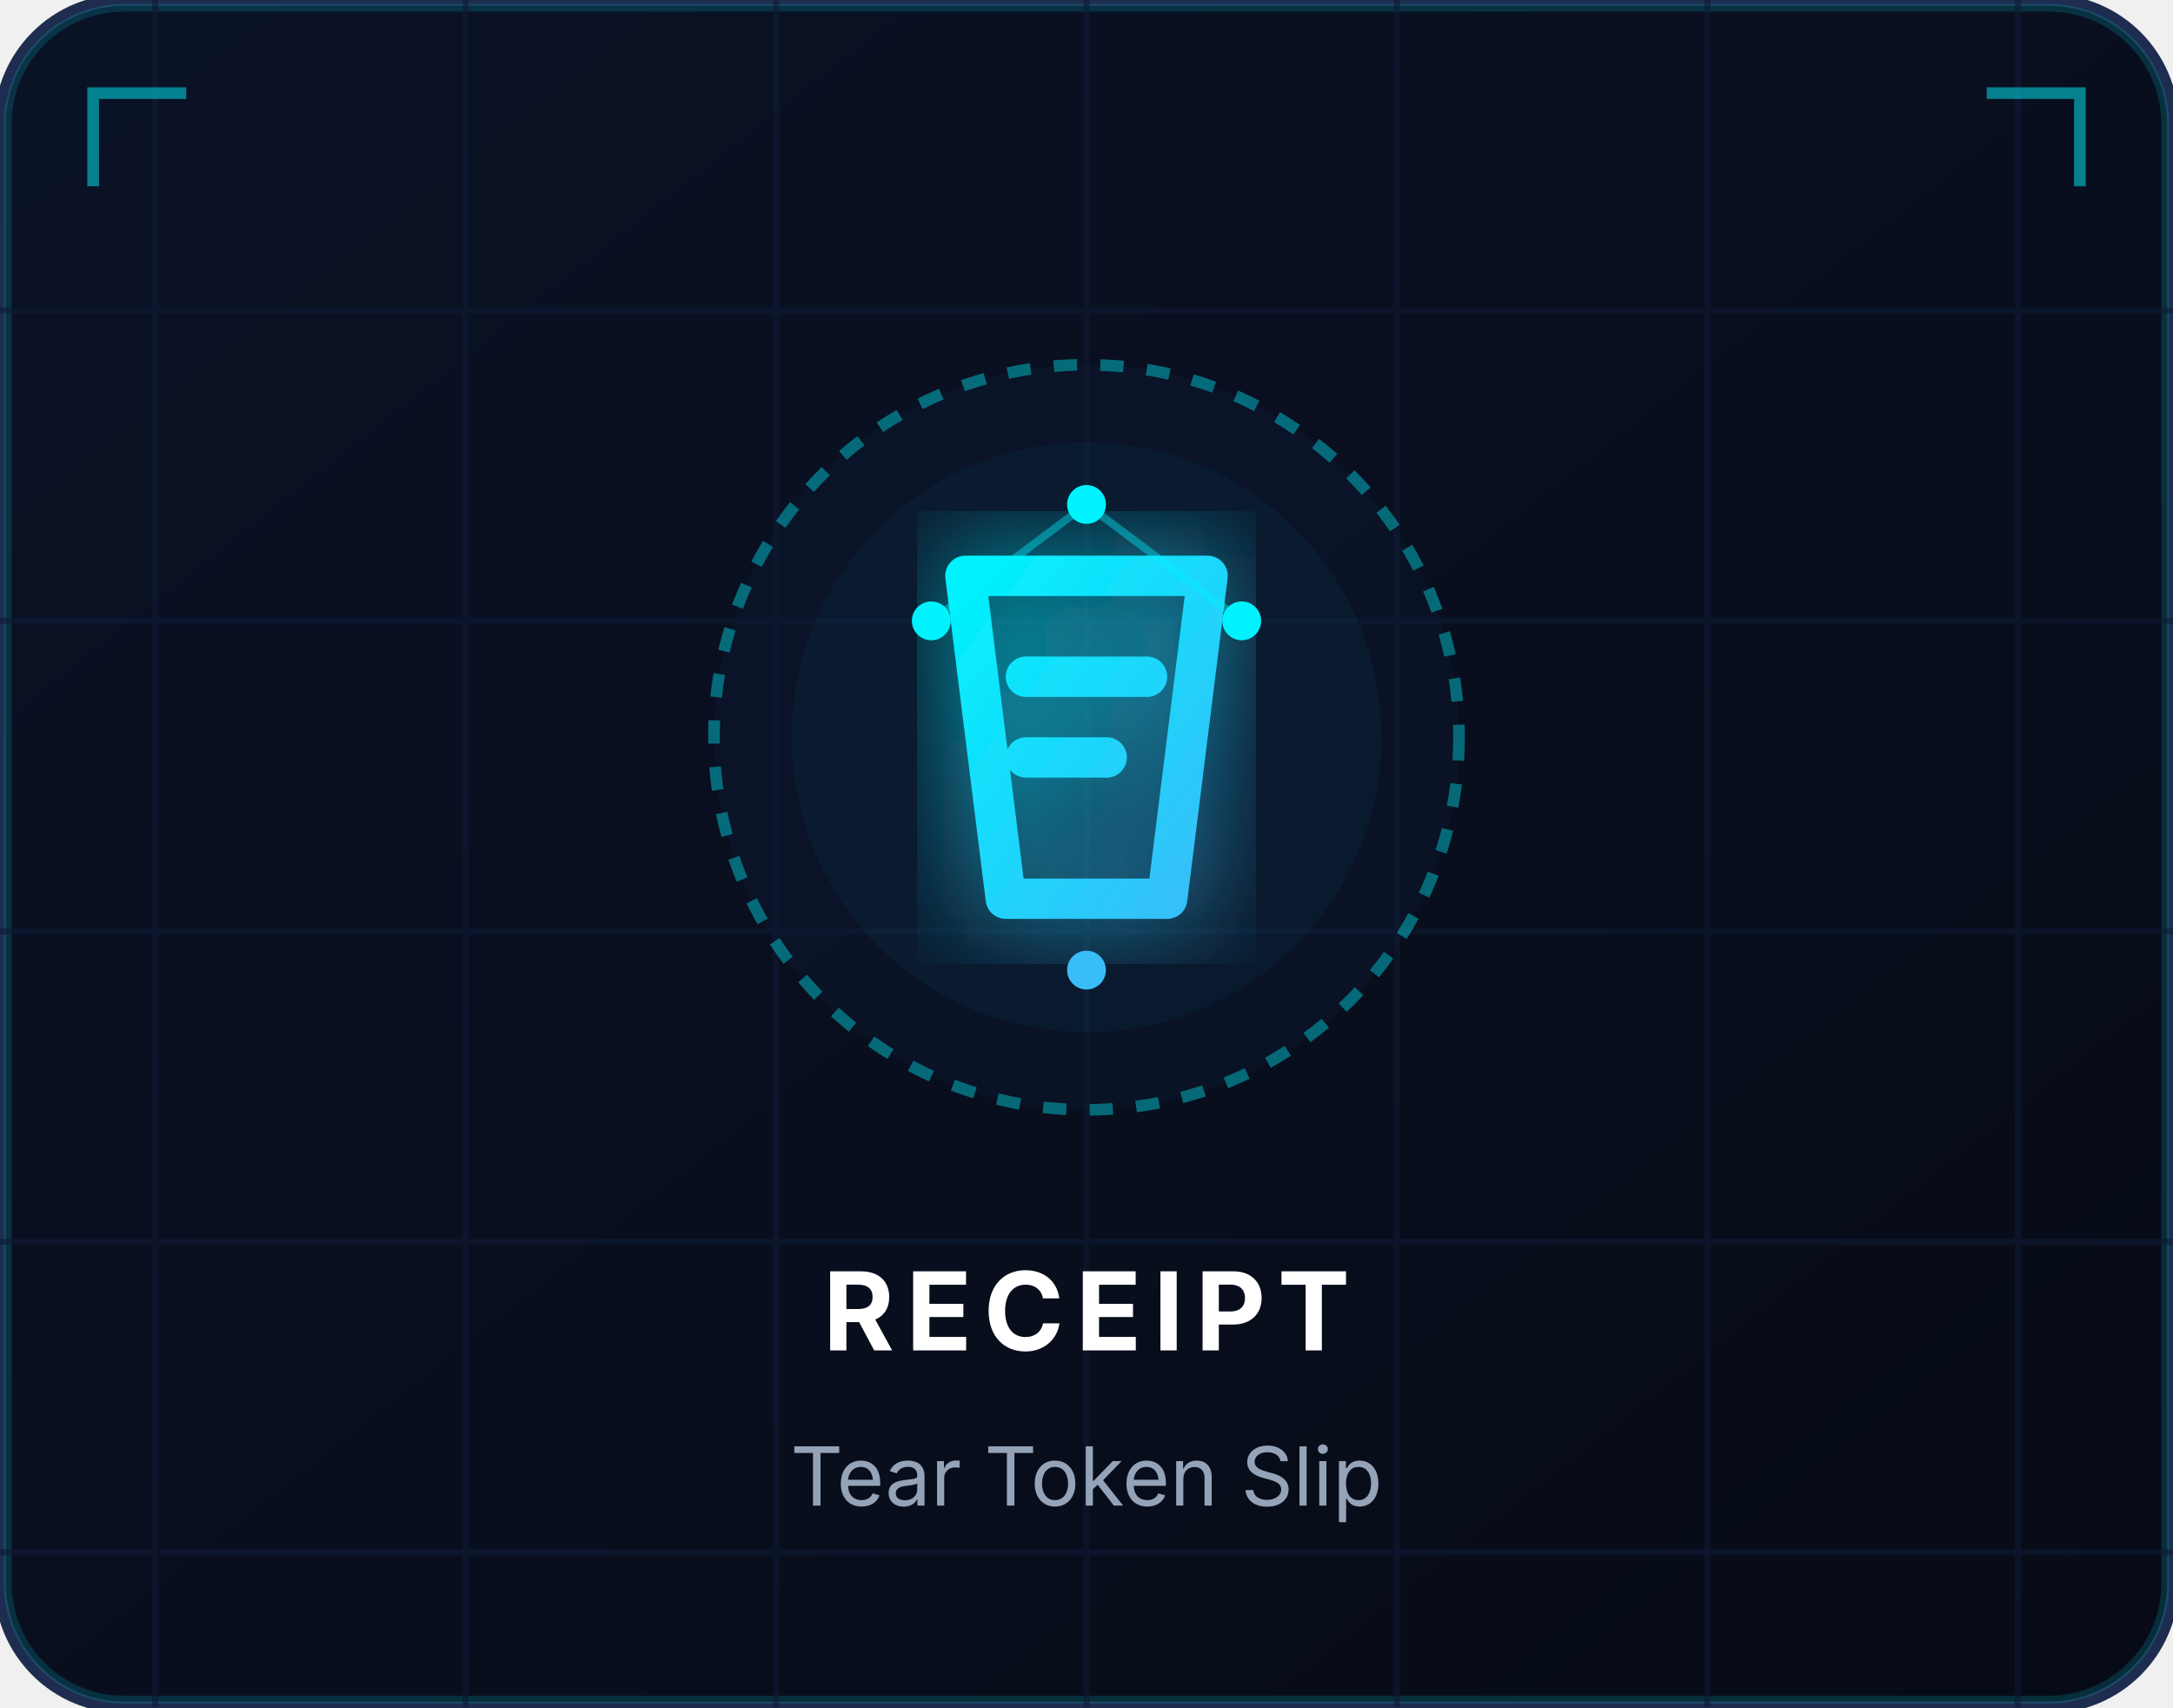
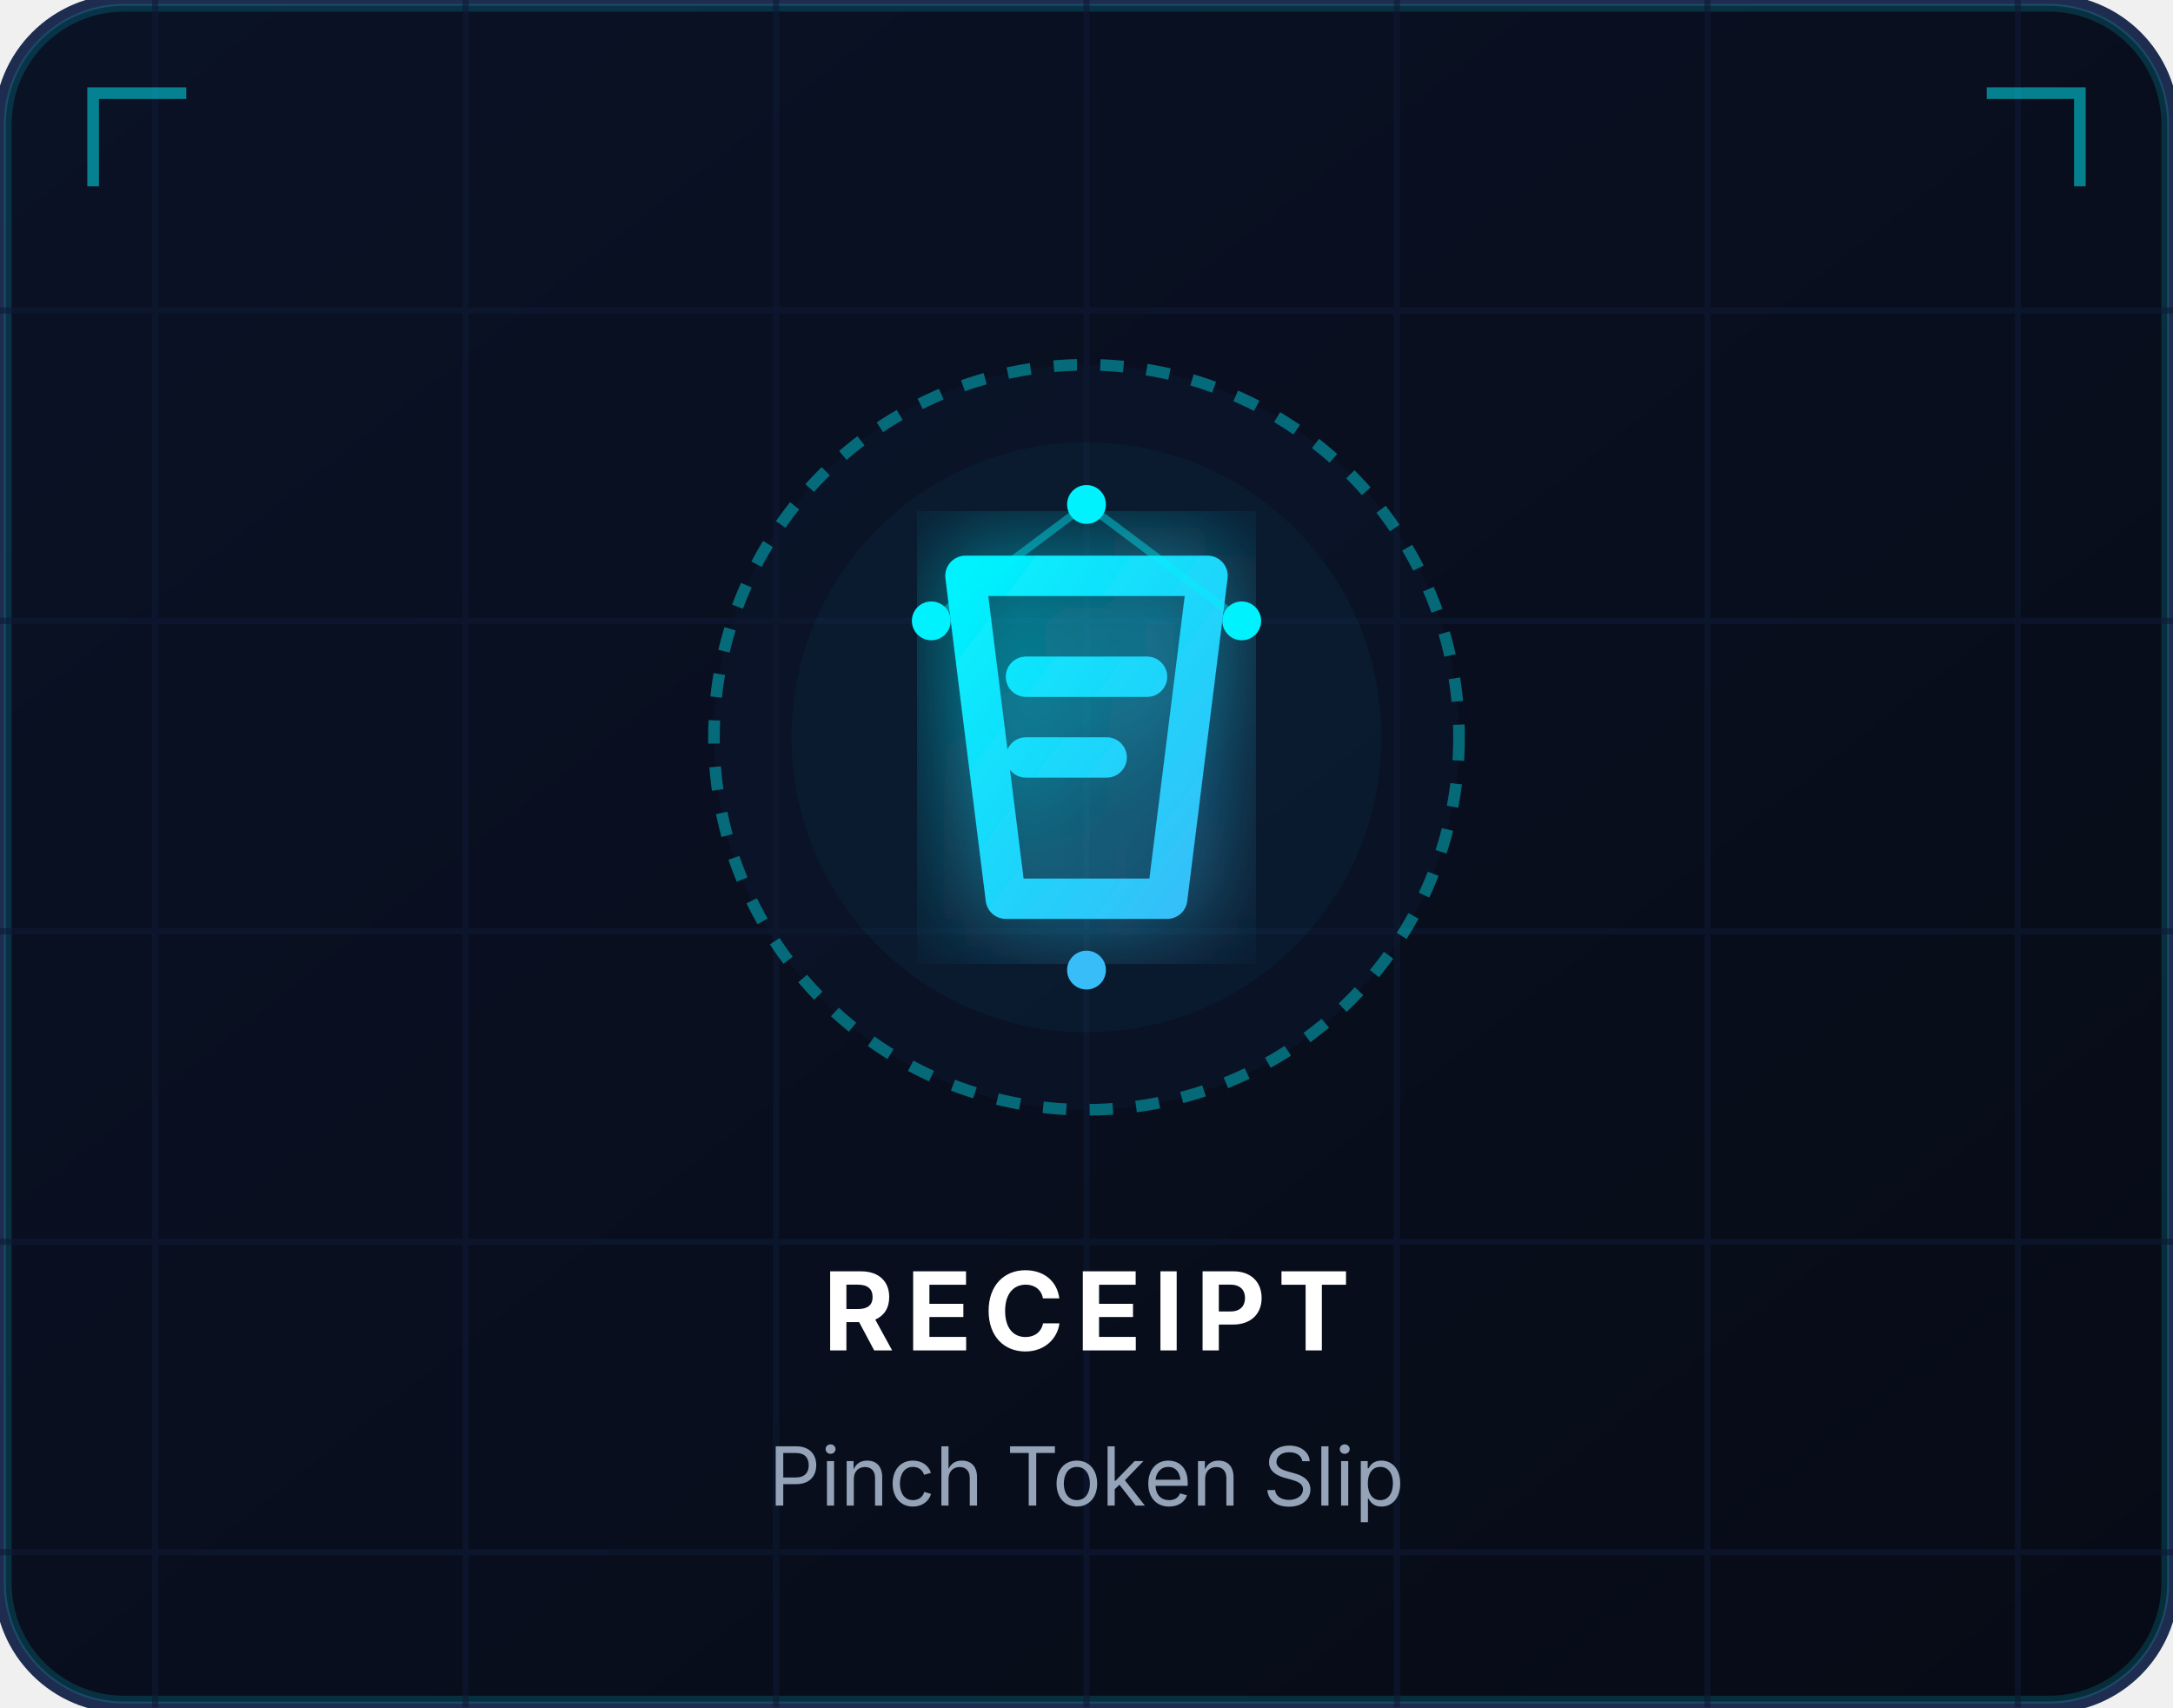
<svg xmlns="http://www.w3.org/2000/svg" viewBox="0 0 280 220" width="100%" height="100%">
  <defs>
    <linearGradient id="bg-receipt" x1="0%" y1="0%" x2="100%" y2="100%">
      <stop offset="0%" stop-color="#0A1226" />
      <stop offset="100%" stop-color="#070B16" />
    </linearGradient>
    <linearGradient id="cyanGrad" x1="0%" y1="0%" x2="100%" y2="100%">
      <stop offset="0%" stop-color="#00F2FE" />
      <stop offset="100%" stop-color="#38BDF8" />
    </linearGradient>
    <filter id="glow-receipt" x="-20%" y="-20%" width="140%" height="140%">
      <feGaussianBlur stdDeviation="3" result="blur" />
      <feComposite in="SourceGraphic" in2="blur" operator="over" />
    </filter>
  </defs>
  <rect width="280" height="220" rx="16" fill="url(#bg-receipt)" stroke="#1E2D4F" stroke-width="1.5" />
  <rect x="1" y="1" width="278" height="218" rx="15" fill="none" stroke="rgba(0, 242, 254, 0.15)" stroke-width="1" />
  <path d="M 20 0 L 20 220 M 60 0 L 60 220 M 100 0 L 100 220 M 140 0 L 140 220 M 180 0 L 180 220 M 220 0 L 220 220 M 260 0 L 260 220 M 0 40 L 280 40 M 0 80 L 280 80 M 0 120 L 280 120 M 0 160 L 280 160 M 0 200 L 280 200" stroke="#0E1933" stroke-width="0.8" opacity="0.6" />
  <circle cx="140" cy="95" r="48" fill="#0D1933" stroke="#00F2FE" stroke-width="1.5" stroke-dasharray="3,3" opacity="0.4" />
  <circle cx="140" cy="95" r="38" fill="rgba(0, 242, 254, 0.04)" />
  <path d="M 12 24 L 12 12 L 24 12" fill="none" stroke="#00F2FE" stroke-width="1.5" opacity="0.5" />
  <path d="M 268 24 L 268 12 L 256 12" fill="none" stroke="#00F2FE" stroke-width="1.5" opacity="0.5" />
  <g transform="translate(140, 95) scale(2.6) translate(-12, -12)" filter="url(#glow-receipt)">
    <path d="M6 4h12l-2 16H8z M9 9h6 M9 13h4" fill="none" stroke="url(#cyanGrad)" stroke-width="2" stroke-linecap="round" stroke-linejoin="round" />
  </g>
  <circle cx="120" cy="80" r="2.5" fill="#00F2FE" />
  <circle cx="140" cy="65" r="2.5" fill="#00F2FE" />
  <circle cx="160" cy="80" r="2.5" fill="#00F2FE" />
  <circle cx="140" cy="125" r="2.5" fill="#38BDF8" />
  <line x1="120" y1="80" x2="140" y2="65" stroke="rgba(0,242,254,0.4)" stroke-width="1" />
  <line x1="140" y1="65" x2="160" y2="80" stroke="rgba(0,242,254,0.4)" stroke-width="1" />
  <text x="140" y="174" font-family="'Inter', sans-serif" font-weight="700" font-size="14" fill="#FFFFFF" text-anchor="middle" letter-spacing="1.5">RECEIPT</text>
-   <text x="140" y="194" font-family="'Inter', sans-serif" font-weight="400" font-size="10.5" fill="#94A3B8" text-anchor="middle">Tear Token Slip</text>
+   <text x="140" y="194" font-family="'Inter', sans-serif" font-weight="400" font-size="10.5" fill="#94A3B8" text-anchor="middle">Pinch Token Slip</text>
</svg>
